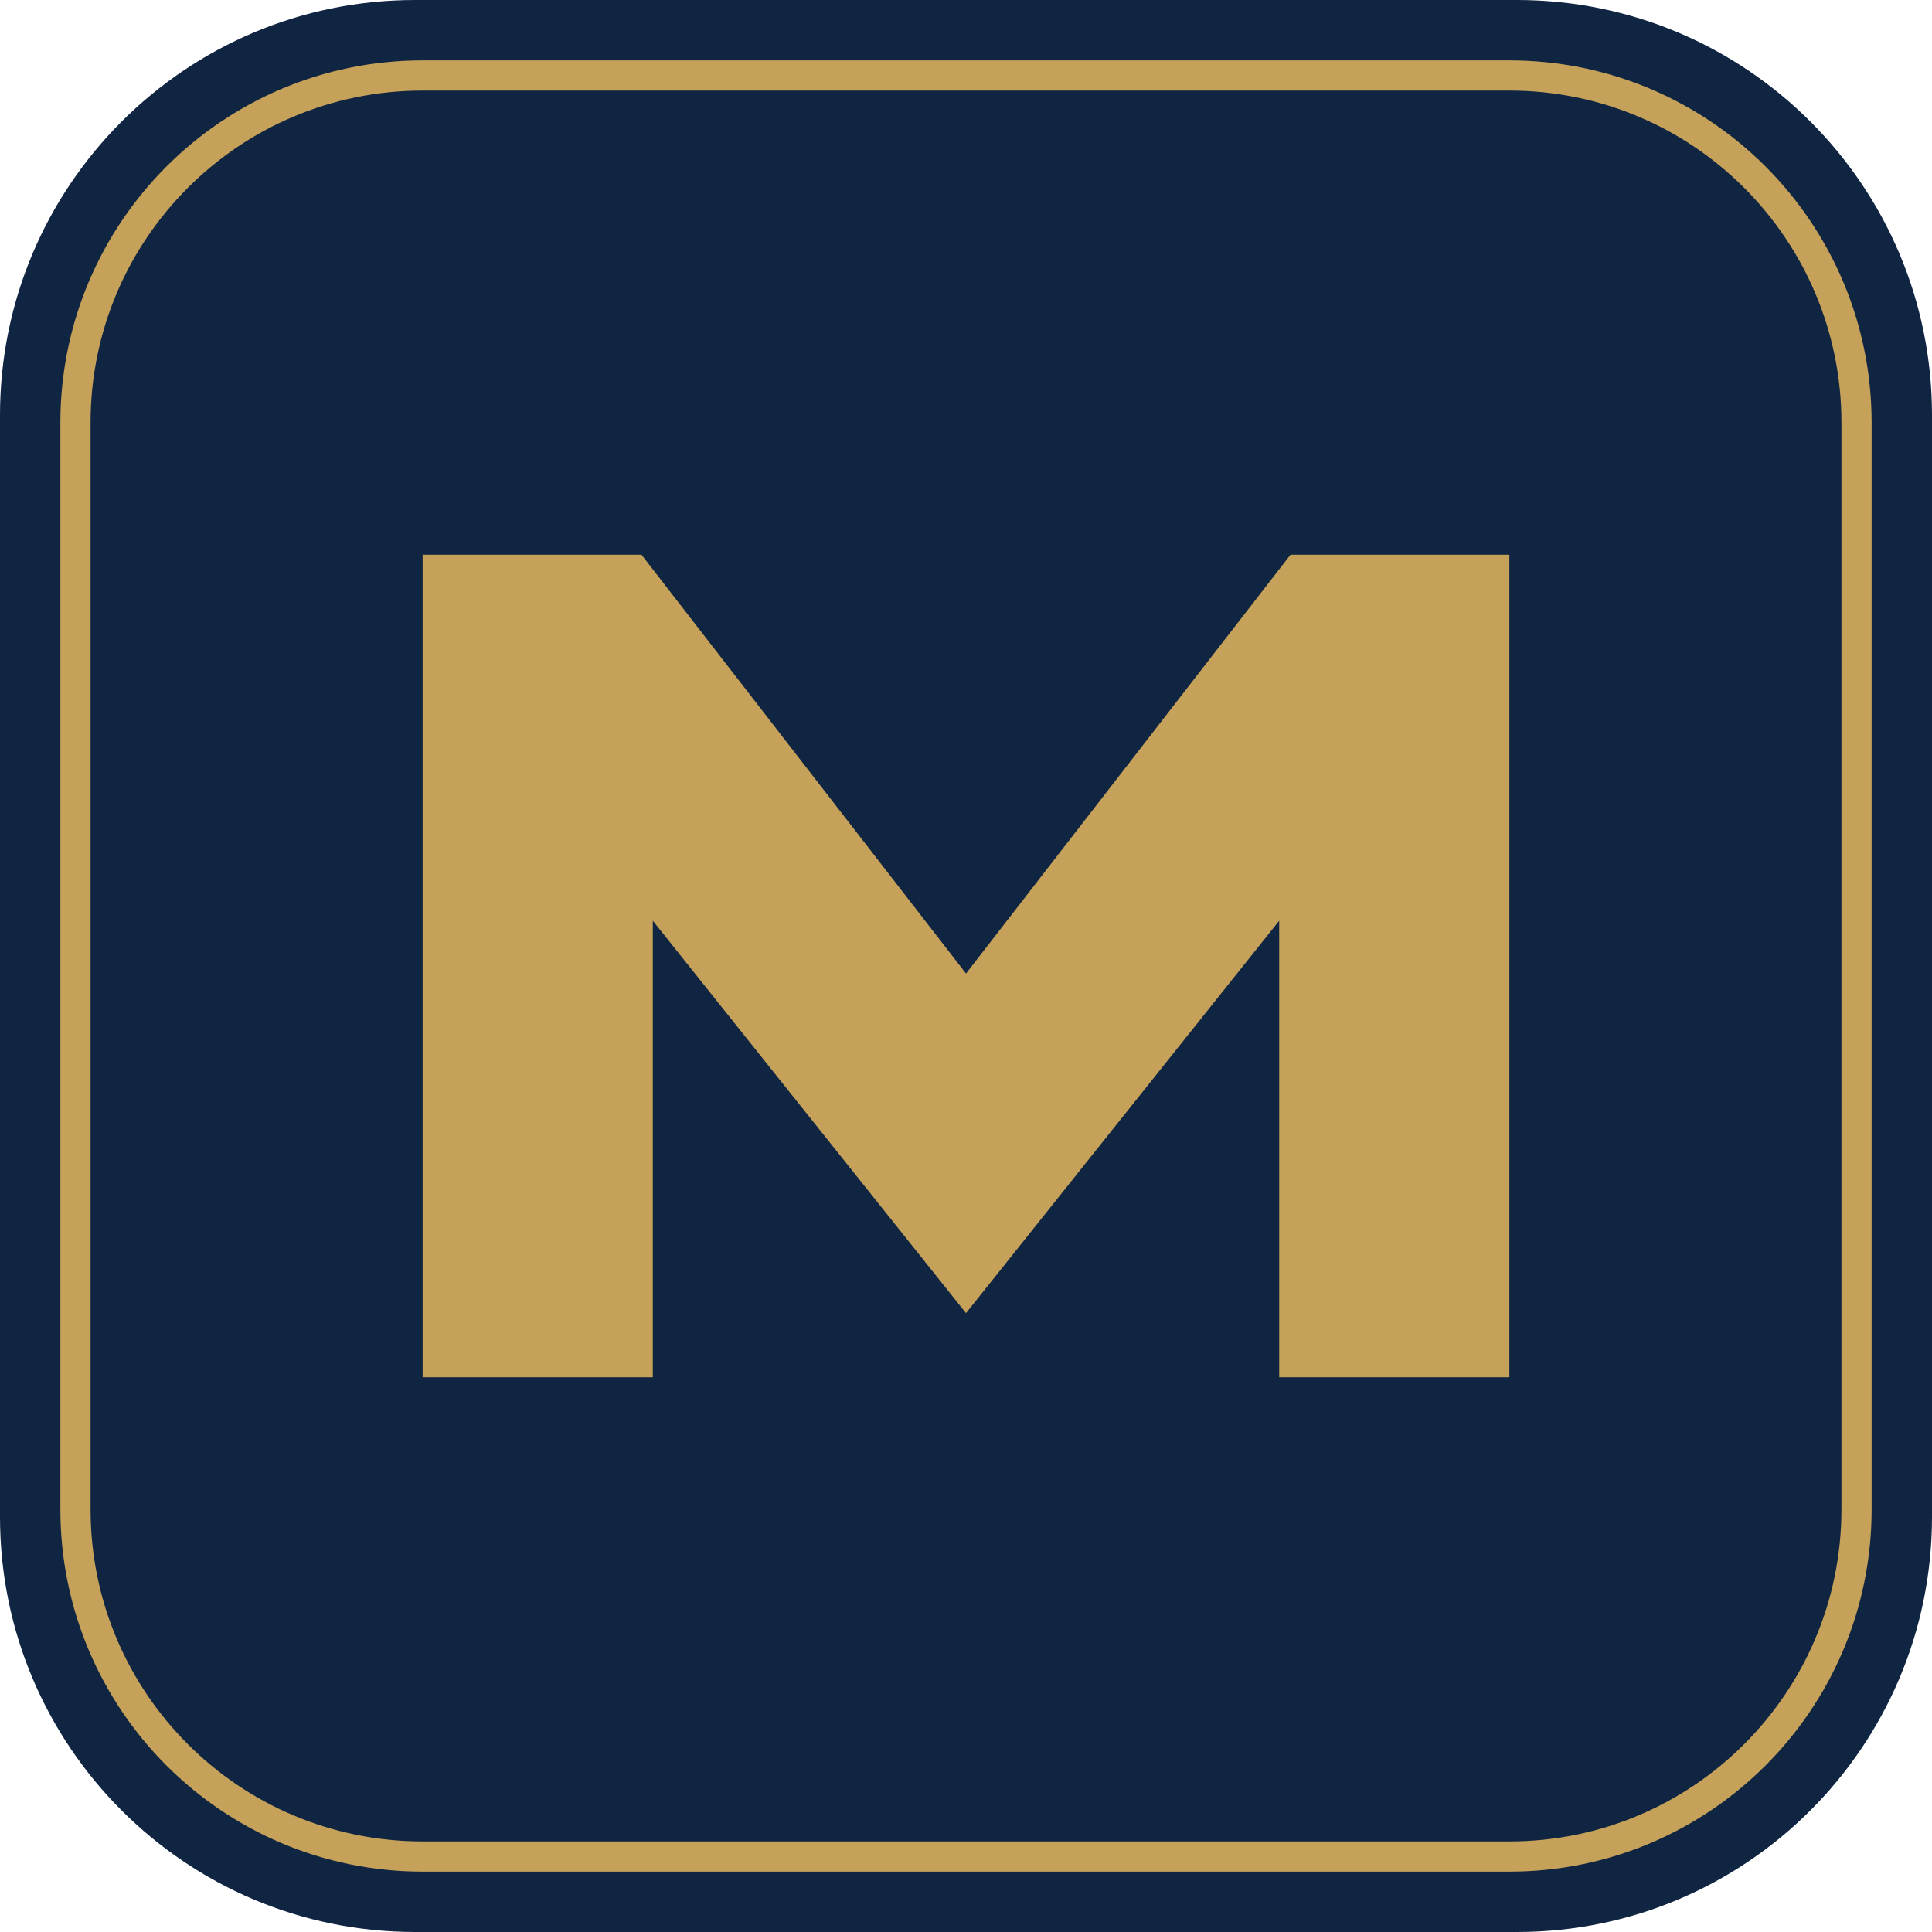
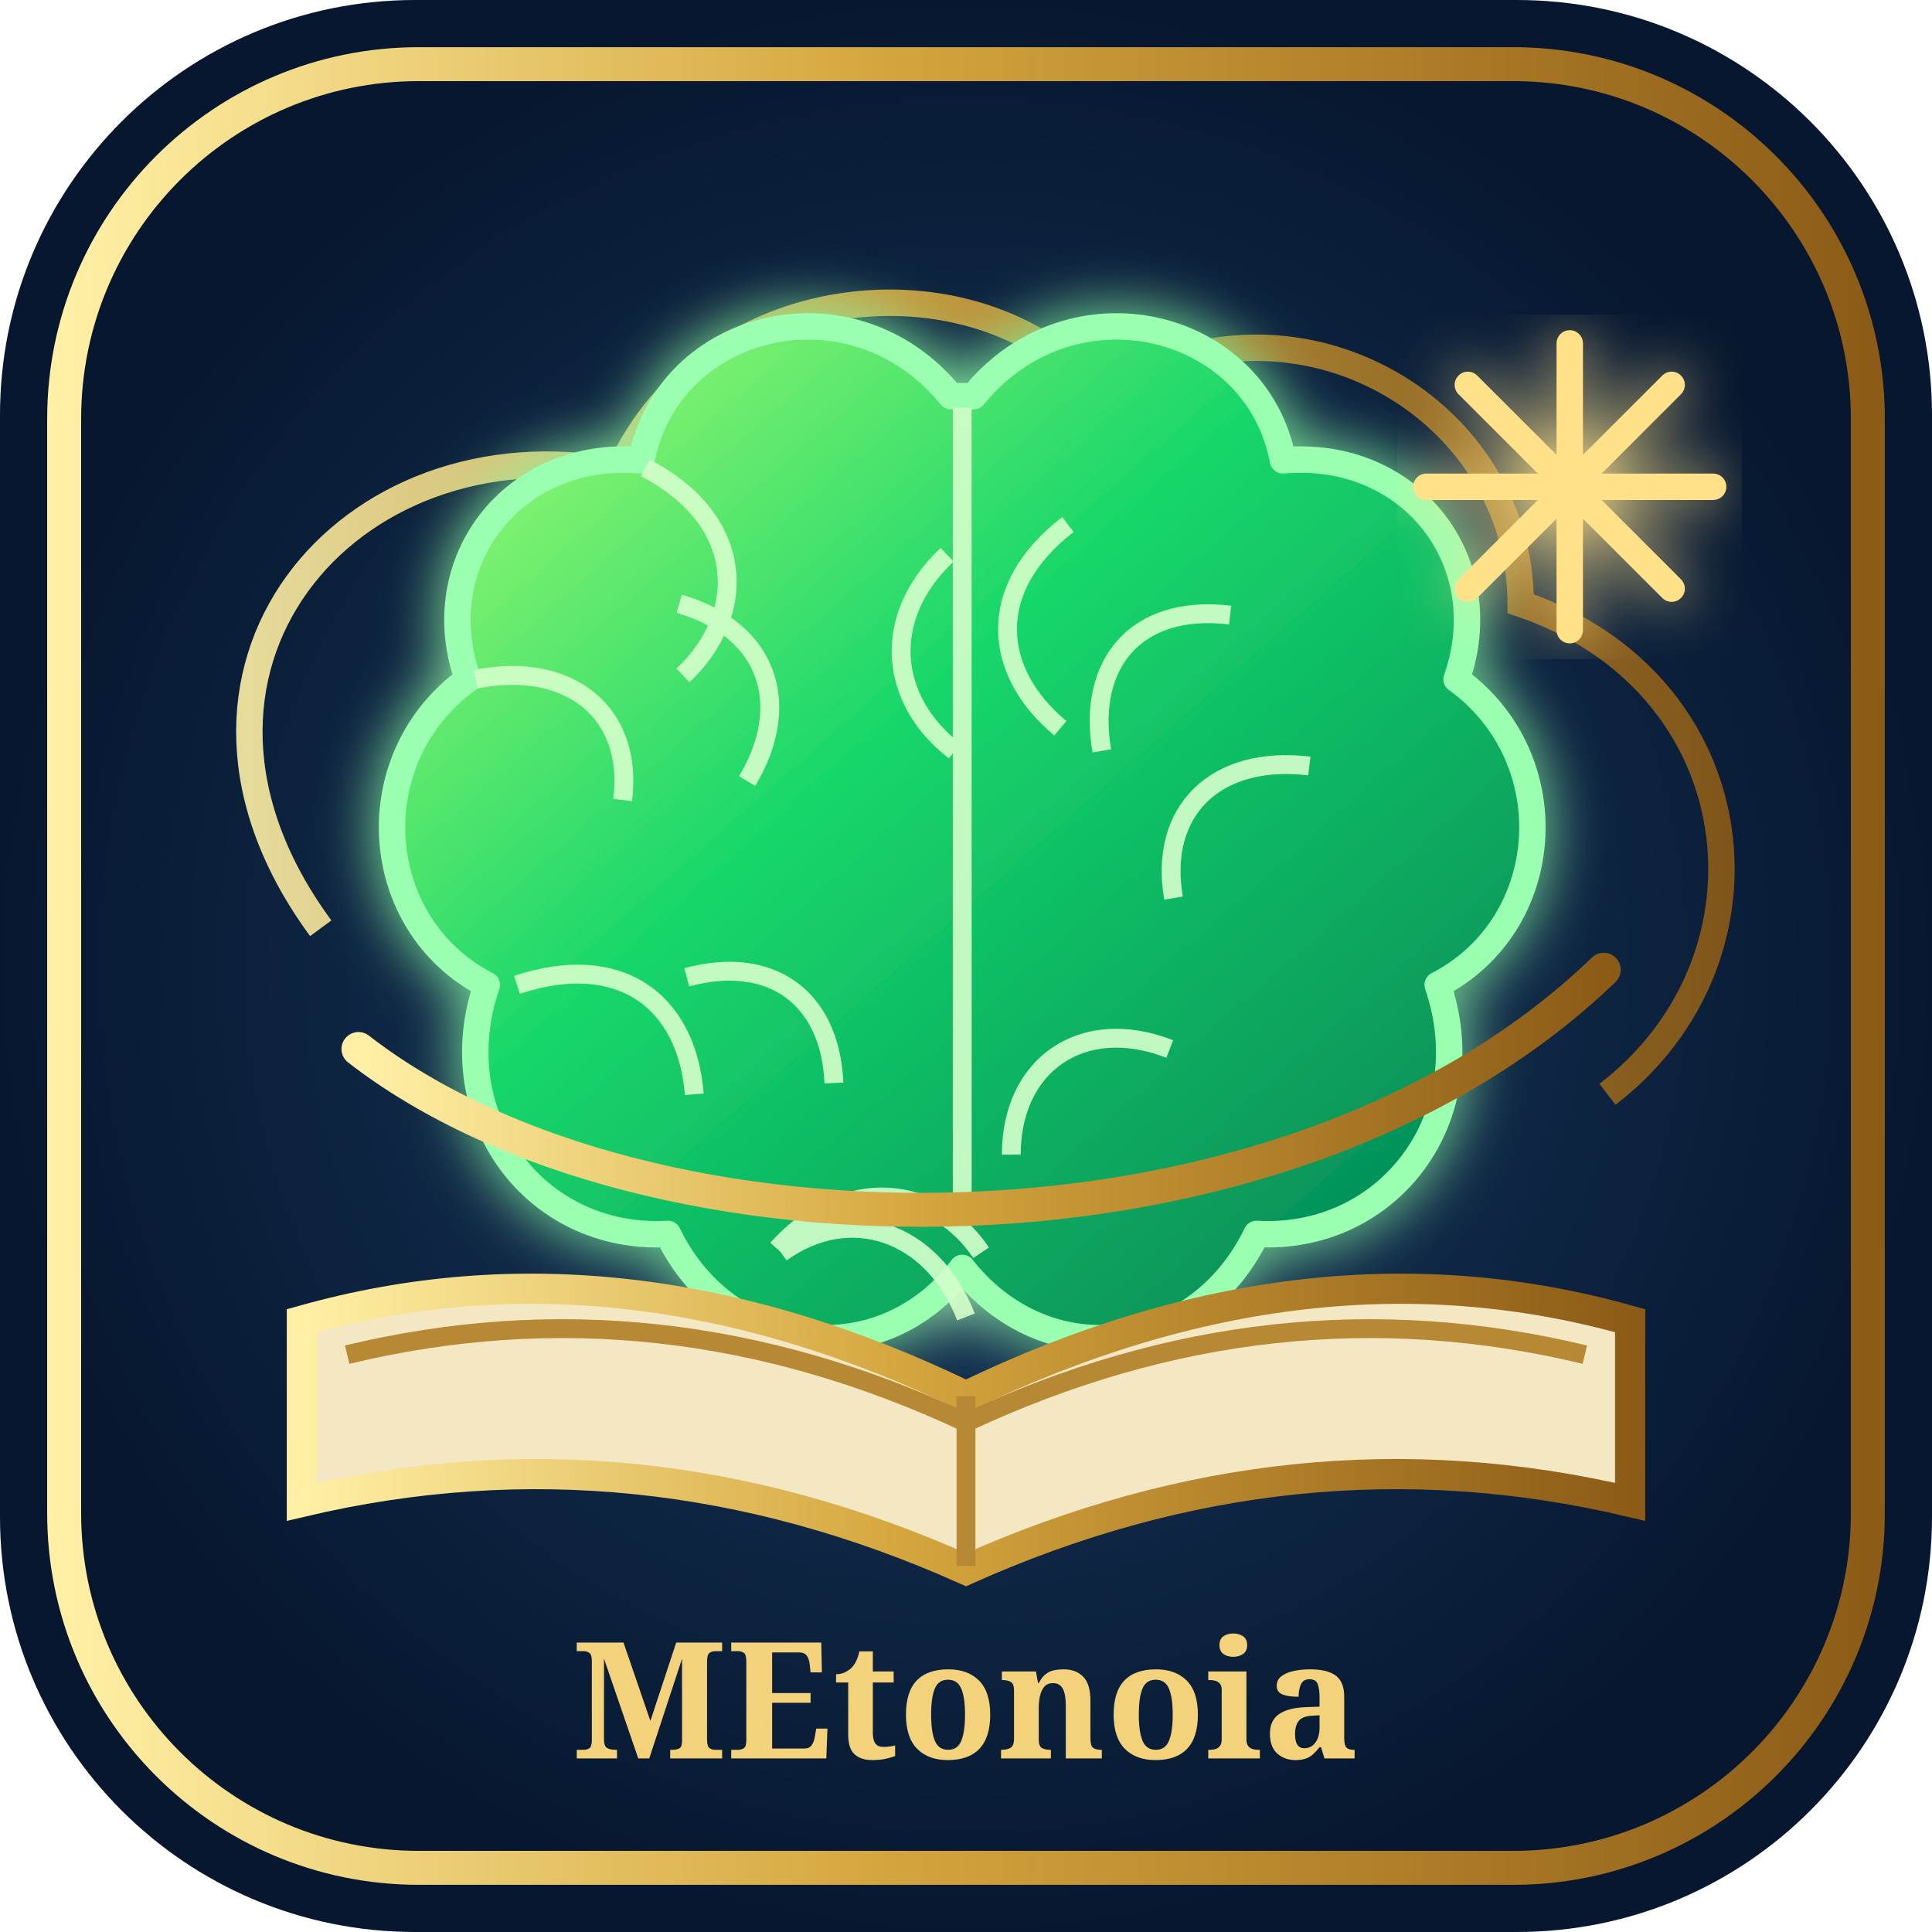
<svg xmlns="http://www.w3.org/2000/svg" viewBox="0 0 512 512">
-   <rect width="512" height="512" rx="110" fill="#102542" />
-   <rect x="20" y="20" width="472" height="472" rx="92" fill="none" stroke="#C5A15A" stroke-width="8" />
-   <path d="M112 365V147h58l86 111 86-111h58v218h-61V244l-83 104-83-104v121z" fill="#C5A15A" />
+   <defs>
+     <radialGradient id="bg">
+       <stop stop-color="#183c62" />
+       <stop offset="1" stop-color="#07172f" />
+     </radialGradient>
+     <linearGradient id="brain" x2="1" y2="1">
+       <stop stop-color="#b4ff71" />
+       <stop offset=".42" stop-color="#16d66b" />
+       <stop offset="1" stop-color="#007c54" />
+     </linearGradient>
+     <linearGradient id="gold">
+       <stop stop-color="#fff0a6" />
+       <stop offset=".45" stop-color="#d5a63e" />
+       <stop offset="1" stop-color="#8c5b17" />
+     </linearGradient>
+     <filter id="glow">
+       <feGaussianBlur stdDeviation="8" result="b" />
+       <feMerge>
+         <feMergeNode in="b" />
+         <feMergeNode in="SourceGraphic" />
+       </feMerge>
+     </filter>
+   </defs>
+   <rect width="512" height="512" rx="110" fill="url(#bg)" />
+   <rect x="17" y="17" width="478" height="478" rx="94" fill="none" stroke="url(#gold)" stroke-width="9" />
+   <path d="M85 246C35 178 92 111 164 125c24-53 97-58 128-20 49-33 111 2 111 55 62 21 70 94 23 130" fill="none" stroke="url(#gold)" stroke-width="7" opacity=".9" />
+   <g filter="url(#glow)" stroke="#9affb1" stroke-width="7" stroke-linejoin="round" fill="url(#brain)">
+     <path d="M252 105c-26-32-75-20-82 17-34-3-57 27-46 58-29 21-26 65 5 81-12 35 13 68 48 66 16 33 57 37 78 9 22 28 62 24 78-9 35 2 60-31 48-66 31-16 34-60 5-81 11-31-12-61-46-58-7-37-56-49-82-17z" />
+     <path d="M255 108v211M171 124c27 14 27 39 10 55m-55 1c25-5 42 9 39 32m-28 49c27-9 45 4 47 29m-4-130c24 7 30 27 18 47m-16 52c22-6 38 5 39 28m-15 44c18-20 42-17 54 1m-9-185c-18 17-15 39 2 52m30-60c-22 17-20 39-2 54m45-30c-25-3-38 13-34 36m55 4c-25-3-40 12-36 35m-1 40c-23-9-42 4-42 28m-12 43c-9-23-31-30-49-17" fill="none" stroke="#d5ffcb" stroke-width="5" opacity=".9" />
+   </g>
+   <path d="M80 350Q165 326 256 370Q347 326 432 350L432 398Q343 377 256 416Q169 377 80 398z" fill="#f4e7c3" stroke="url(#gold)" stroke-width="8" />
+   <path d="M256 370v45M92 359q83-20 164 18M420 359q-83-20-164 18" fill="none" stroke="#b88934" stroke-width="5" />
+   <path d="M95 278C171 337 340 339 425 257" fill="none" stroke="url(#gold)" stroke-width="9" stroke-linecap="round" />
+   <path d="M416 91v76m-38-38h76m-65-27 54 54m0-54-54 54" stroke="#ffe18a" stroke-width="7" stroke-linecap="round" filter="url(#glow)" />
+   <text x="256" y="466" text-anchor="middle" font-family="Georgia,serif" font-size="43" font-weight="bold" fill="#f4d27b">MEtonoia</text>
</svg>
